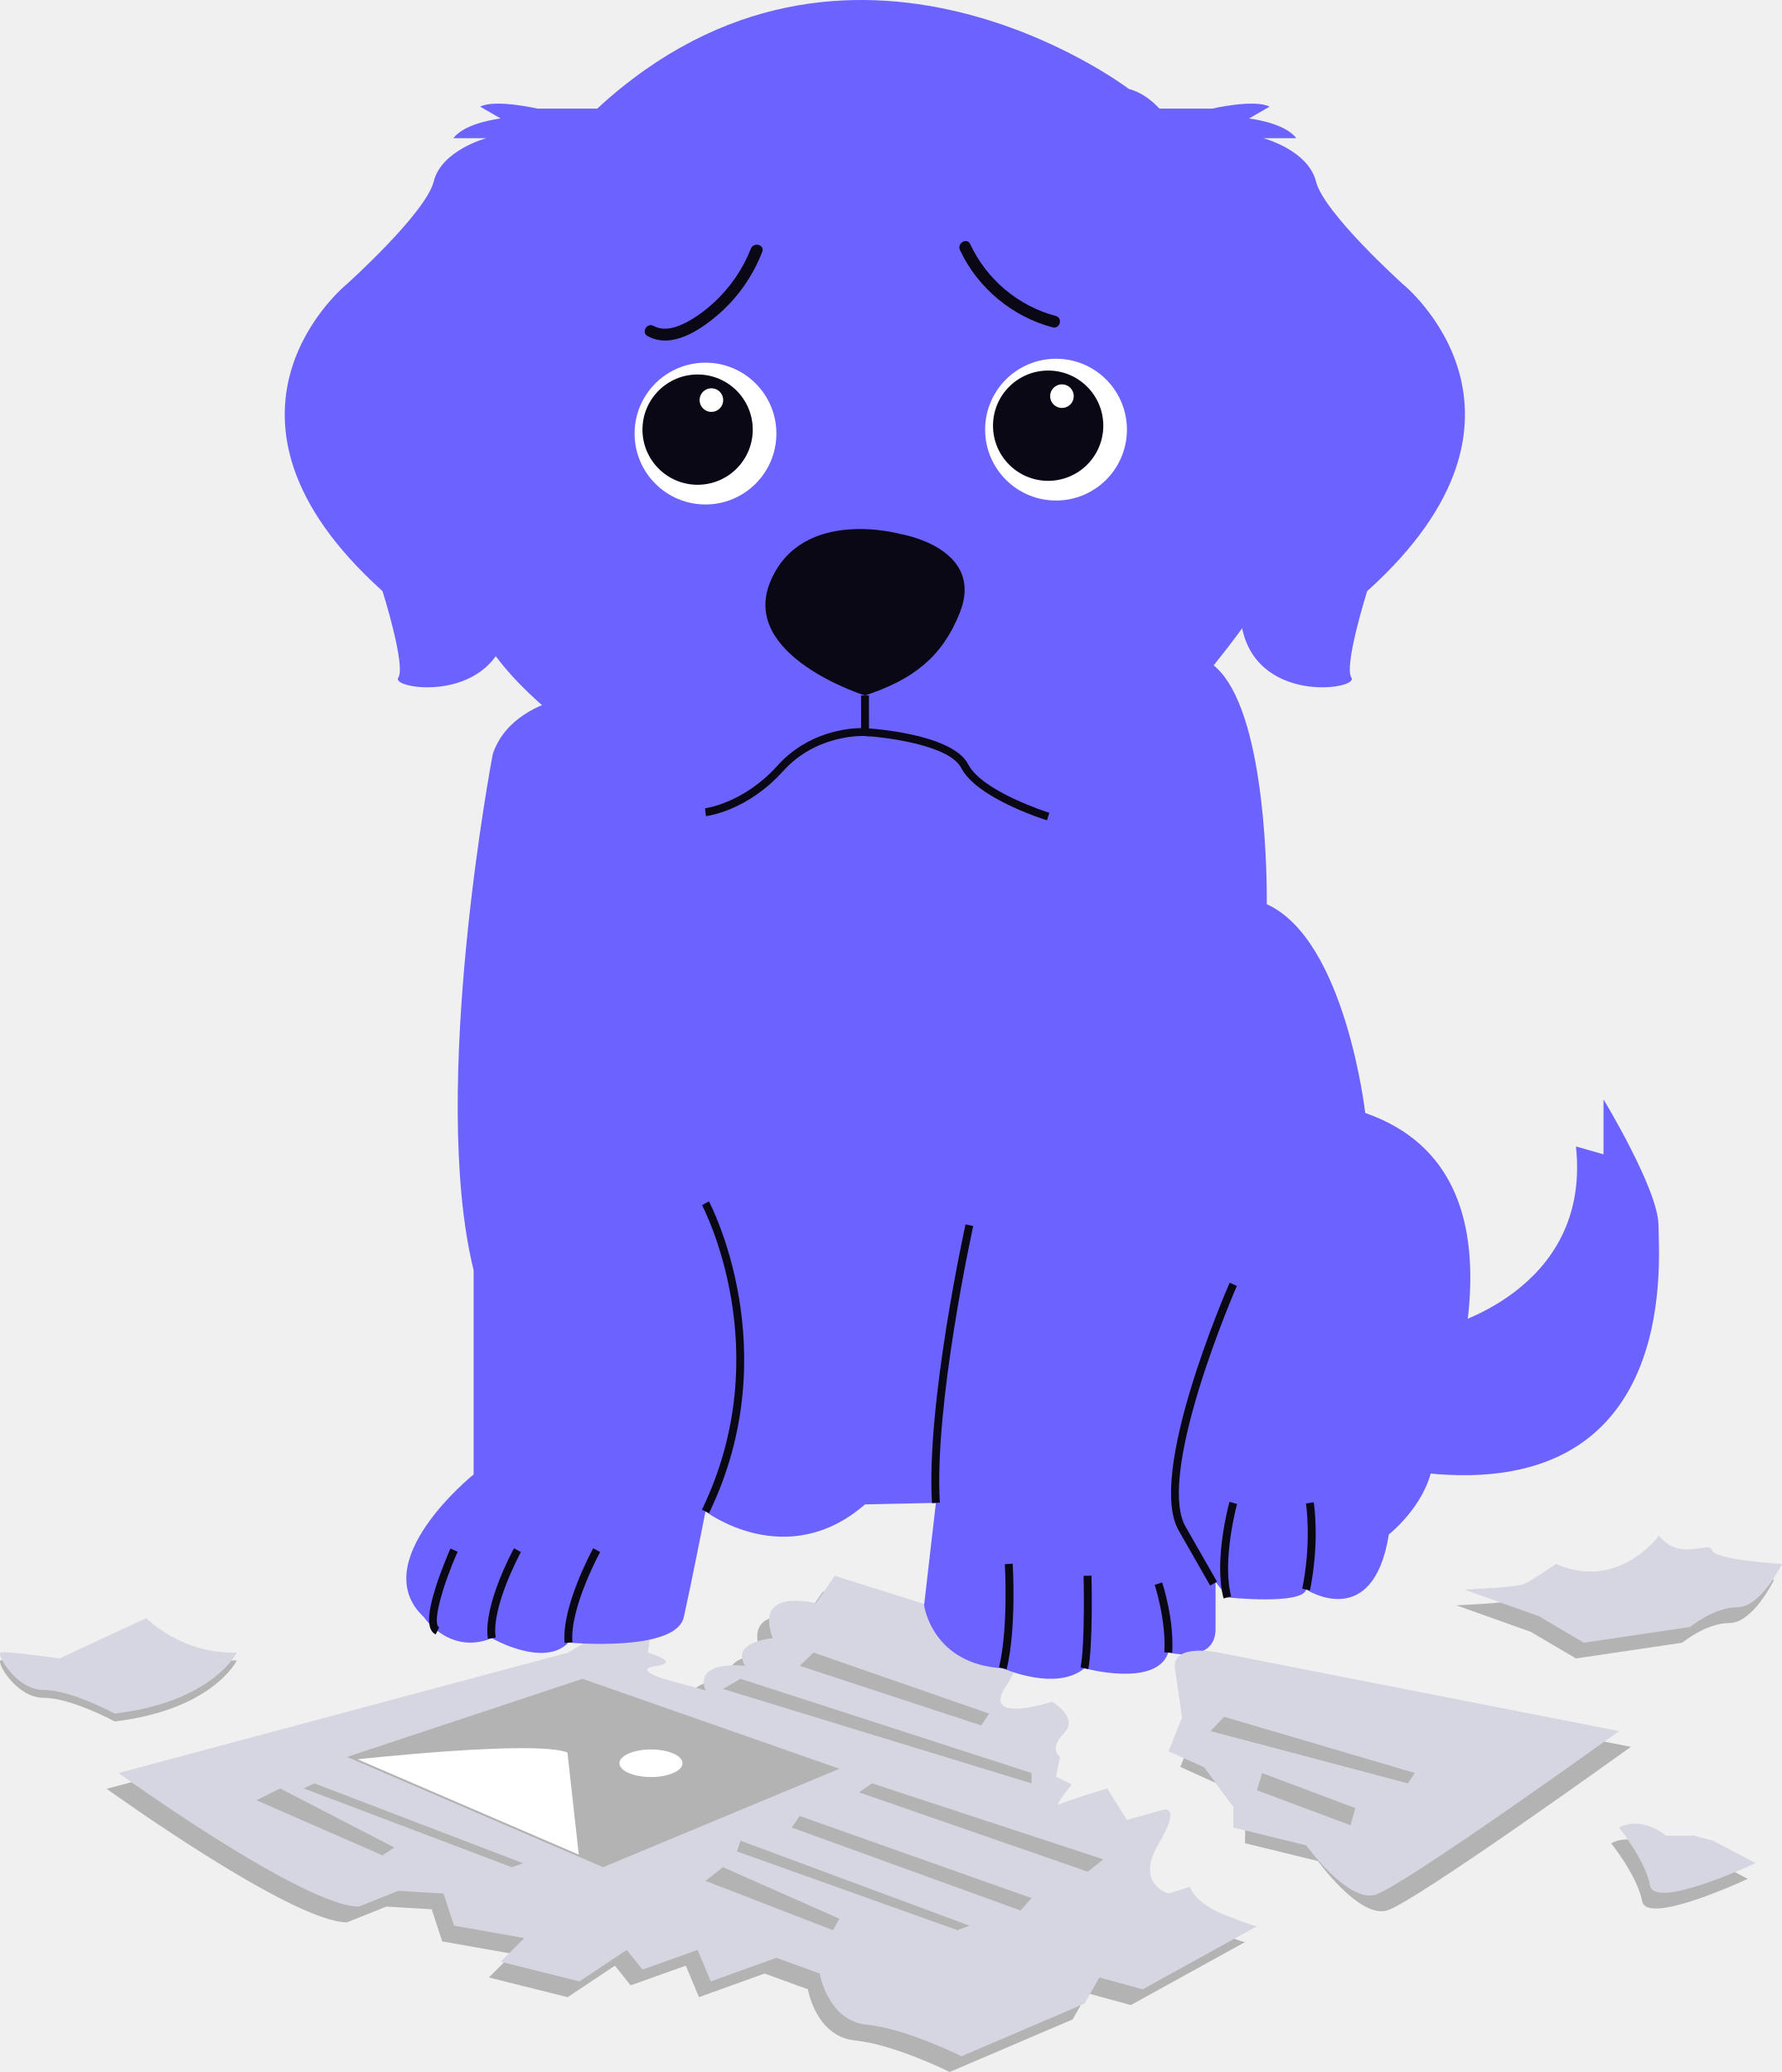
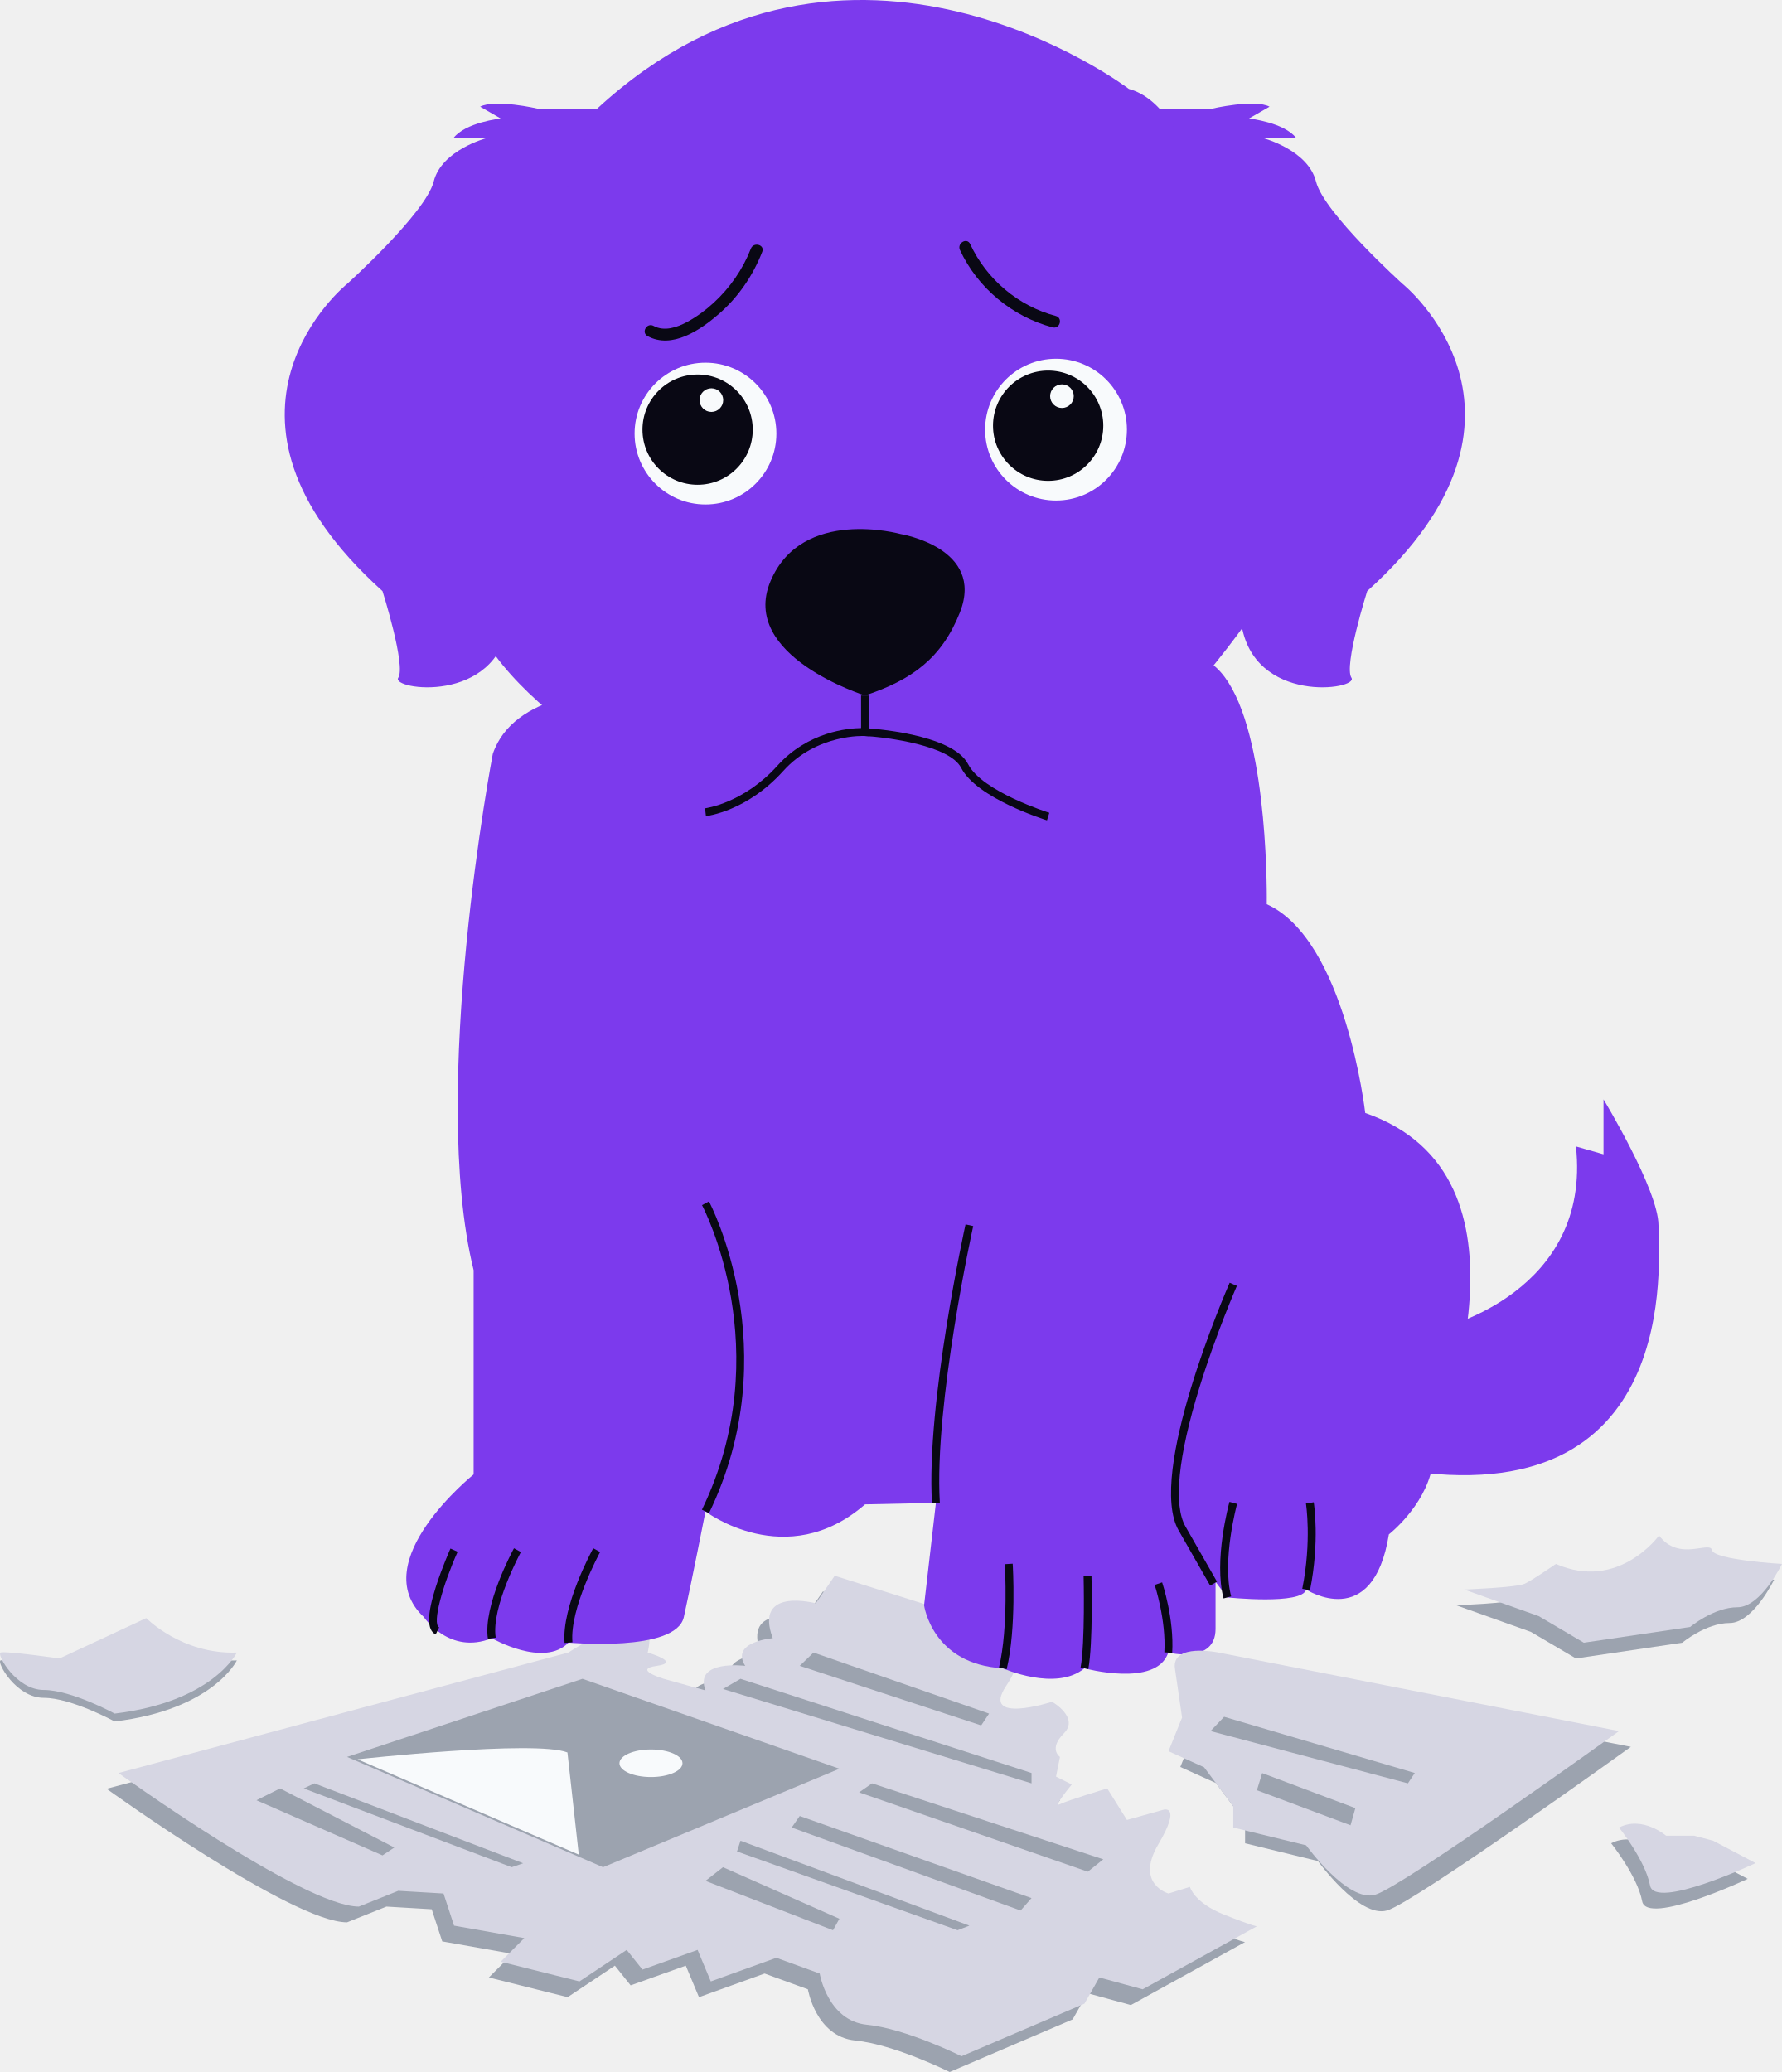
<svg xmlns="http://www.w3.org/2000/svg" width="645.278" height="750.325" viewBox="0 0 645.278 750.325" role="img" artist="Katerina Limpitsouni" source="https://undraw.co/">
-   <path d="M38.61,647.762s67.097,48.366,87.065,48.366l14.262-5.705,16.389.969,3.811,11.635,25.439,4.512-8.557,8.557,28.525,7.131,17.115-11.41,5.705,7.131,19.967-7.131,4.777,11.41,23.748-8.557,15.689,5.705s2.852,17.115,17.115,18.541c14.262,1.426,34.23,11.41,34.23,11.41l44.52-19.043,5.399-9.482,15.689,4.279,41.361-22.82s-.918.126-11.869-4.216c-10.951-4.342-12.377-10.047-12.377-10.047l-7.764,2.395s-12.227-3.389-3.658-17.867c8.57-14.479,1.829-12.466,1.829-12.466l-13.227,3.692-7.131-11.41s-14.262,4.279-17.115,5.705,4.279-7.131,4.279-7.131l-5.705-2.852,1.426-7.131s-4.279-2.852,1.426-8.557-4.279-11.41-4.279-11.41c0,0-26.104,8.405-16.618-5.781,9.486-14.186,1.211-19.887,1.211-19.887l-63.301-19.972-6.866,9.984s-22.586-6.121-15.572,12.628c0,0-15.55,1.278-9.973,10.014,0,0-18.669-2.355-14.39,8.896l-15.112-4.201s-11.54-3.447-2.493-4.695-3.324-4.814-3.324-4.814c0,0,4.047-15.689-7.479-11.053-11.526,4.635-21.268,11.053-21.268,11.053l-162.898,43.627Z" fill="#b3b3b3" />
+   <path d="M38.61,647.762s67.097,48.366,87.065,48.366l14.262-5.705,16.389.969,3.811,11.635,25.439,4.512-8.557,8.557,28.525,7.131,17.115-11.41,5.705,7.131,19.967-7.131,4.777,11.41,23.748-8.557,15.689,5.705s2.852,17.115,17.115,18.541c14.262,1.426,34.23,11.41,34.23,11.41l44.52-19.043,5.399-9.482,15.689,4.279,41.361-22.82s-.918.126-11.869-4.216c-10.951-4.342-12.377-10.047-12.377-10.047l-7.764,2.395s-12.227-3.389-3.658-17.867c8.57-14.479,1.829-12.466,1.829-12.466l-13.227,3.692-7.131-11.41s-14.262,4.279-17.115,5.705,4.279-7.131,4.279-7.131l-5.705-2.852,1.426-7.131s-4.279-2.852,1.426-8.557-4.279-11.41-4.279-11.41c0,0-26.104,8.405-16.618-5.781,9.486-14.186,1.211-19.887,1.211-19.887l-63.301-19.972-6.866,9.984s-22.586-6.121-15.572,12.628c0,0-15.55,1.278-9.973,10.014,0,0-18.669-2.355-14.39,8.896l-15.112-4.201s-11.54-3.447-2.493-4.695-3.324-4.814-3.324-4.814c0,0,4.047-15.689-7.479-11.053-11.526,4.635-21.268,11.053-21.268,11.053l-162.898,43.627Z" fill="#9ca3af" />
  <path d="M42.888,642.057s67.097,48.366,87.065,48.366l14.262-5.705,16.389.969,3.811,11.635,25.439,4.512-8.557,8.557,28.525,7.131,17.115-11.41,5.705,7.131,19.967-7.131,4.777,11.41,23.748-8.557,15.689,5.705s2.852,17.115,17.115,18.541,34.23,11.41,34.23,11.41l44.52-19.043,5.399-9.482,15.689,4.279,41.361-22.82s-.918.126-11.869-4.216-12.377-10.047-12.377-10.047l-7.764,2.395s-12.227-3.389-3.658-17.867c8.57-14.479,1.829-12.466,1.829-12.466l-13.227,3.692-7.131-11.41s-14.262,4.279-17.115,5.705c-2.852,1.426,4.279-7.131,4.279-7.131l-5.705-2.852,1.426-7.131s-4.279-2.852,1.426-8.557-4.279-11.41-4.279-11.41c0,0-26.104,8.405-16.618-5.781,9.486-14.186,1.211-19.887,1.211-19.887l-63.301-19.972-6.866,9.984s-22.586-6.121-15.572,12.628c0,0-15.55,1.278-9.973,10.014,0,0-18.669-2.355-14.39,8.896l-15.112-4.201s-11.54-3.447-2.493-4.695c9.047-1.248-3.324-4.814-3.324-4.814,0,0,4.047-15.689-7.479-11.053-11.526,4.635-21.268,11.053-21.268,11.053l-162.898,43.627Z" fill="#d6d6e3" />
-   <path d="M522.171,480.765s54.197-12.836,48.492-65.607l9.984,2.852v-19.895s19.851,32.731,19.909,45.568c.058,12.836,8.615,105.542-94.074,88.427l15.689-51.345Z" fill="#6c63ff" />
-   <path d="M229.79,38.629l-13.549.713h-21.565s-15.399-3.566-20.807-.713l7.428,4.279s-12.836,1.426-17.115,7.131h11.936s-16.215,4.279-19.067,15.689c-2.852,11.41-31.377,37.082-31.377,37.082,0,0-58.476,47.066,12.836,111.247,0,0,8.557,27.099,5.705,31.377s35.656,9.984,39.935-19.967c4.279-29.951,12.836-92.706,12.836-99.837s18.541-51.345,18.541-51.345" fill="#6c63ff" />
-   <path d="M403.792,38.629l13.549.713h21.565s15.399-3.566,20.807-.713l-7.428,4.279s12.836,1.426,17.115,7.131h-11.936s16.215,4.279,19.067,15.689c2.852,11.41,31.377,37.082,31.377,37.082,0,0,58.476,47.066-12.836,111.247,0,0-8.557,27.099-5.705,31.377,2.852,4.279-35.656,9.984-39.935-19.967-4.279-29.951-12.836-92.706-12.836-99.837s-18.541-51.345-18.541-51.345" fill="#6c63ff" />
-   <path d="M518.608,531.395c-2.852,14.262-15.689,24.246-15.689,24.246-5.705,35.656-29.951,19.967-29.951,19.967-1.426,5.705-28.525,2.852-28.525,2.852l-4.279-5.634v17.044c0,12.836-17.115,8.557-17.115,8.557-4.279,12.836-30.365,5.705-30.365,5.705-10.383,8.557-29.537,0-29.537,0-25.672-1.426-28.525-22.82-28.525-22.82l4.279-37.082-25.658.542c-28.525,24.774-57.777,2.553-57.777,2.553,0,0-4.992,25.43-7.844,38.266-2.852,12.836-41.761,9.242-41.761,9.242-8.956,9.242-27.769-1.598-27.769-1.598-15.346,6.204-24.603-7.644-24.603-7.644-21.394-19.967,18.013-51.659,18.013-51.659v-73.965c-16.217-65.736,6.946-186.981,6.946-186.981,1.911-5.619,5.419-9.77,9.399-12.808,9.314-7.174,21.208-8.329,21.208-8.329,0,0,194.026-17.115,222.551-14.262,5.392.542,9.714,4.079,13.165,9.47,14.875,23.148,13.934,80.384,13.934,80.384,28.525,12.836,35.656,75.591,35.656,75.591,65.607,22.82,27.099,114.1,24.246,128.362Z" fill="#6c63ff" />
-   <path d="M408.784,32.211s-101.263-77.017-192.543,7.131c0,0-63.468,157.6-39.222,194.682,24.246,37.082,95.883,68.576,95.883,68.576,0,0,46.16,10.1,89.238,0s90.144-78.56,90.144-78.56c0,0,1.426-179.707-43.5-191.83Z" fill="#6c63ff" />
+   <path d="M522.171,480.765s54.197-12.836,48.492-65.607l9.984,2.852v-19.895s19.851,32.731,19.909,45.568c.058,12.836,8.615,105.542-94.074,88.427l15.689-51.345Z" fill="#7c3aed" />
+   <path d="M229.79,38.629l-13.549.713h-21.565s-15.399-3.566-20.807-.713l7.428,4.279s-12.836,1.426-17.115,7.131h11.936s-16.215,4.279-19.067,15.689c-2.852,11.41-31.377,37.082-31.377,37.082,0,0-58.476,47.066,12.836,111.247,0,0,8.557,27.099,5.705,31.377s35.656,9.984,39.935-19.967c4.279-29.951,12.836-92.706,12.836-99.837s18.541-51.345,18.541-51.345" fill="#7c3aed" />
+   <path d="M403.792,38.629l13.549.713h21.565s15.399-3.566,20.807-.713l-7.428,4.279s12.836,1.426,17.115,7.131h-11.936s16.215,4.279,19.067,15.689c2.852,11.41,31.377,37.082,31.377,37.082,0,0,58.476,47.066-12.836,111.247,0,0-8.557,27.099-5.705,31.377,2.852,4.279-35.656,9.984-39.935-19.967-4.279-29.951-12.836-92.706-12.836-99.837s-18.541-51.345-18.541-51.345" fill="#7c3aed" />
+   <path d="M518.608,531.395c-2.852,14.262-15.689,24.246-15.689,24.246-5.705,35.656-29.951,19.967-29.951,19.967-1.426,5.705-28.525,2.852-28.525,2.852l-4.279-5.634v17.044c0,12.836-17.115,8.557-17.115,8.557-4.279,12.836-30.365,5.705-30.365,5.705-10.383,8.557-29.537,0-29.537,0-25.672-1.426-28.525-22.82-28.525-22.82l4.279-37.082-25.658.542c-28.525,24.774-57.777,2.553-57.777,2.553,0,0-4.992,25.43-7.844,38.266-2.852,12.836-41.761,9.242-41.761,9.242-8.956,9.242-27.769-1.598-27.769-1.598-15.346,6.204-24.603-7.644-24.603-7.644-21.394-19.967,18.013-51.659,18.013-51.659v-73.965c-16.217-65.736,6.946-186.981,6.946-186.981,1.911-5.619,5.419-9.77,9.399-12.808,9.314-7.174,21.208-8.329,21.208-8.329,0,0,194.026-17.115,222.551-14.262,5.392.542,9.714,4.079,13.165,9.47,14.875,23.148,13.934,80.384,13.934,80.384,28.525,12.836,35.656,75.591,35.656,75.591,65.607,22.82,27.099,114.1,24.246,128.362Z" fill="#7c3aed" />
+   <path d="M408.784,32.211s-101.263-77.017-192.543,7.131c0,0-63.468,157.6-39.222,194.682,24.246,37.082,95.883,68.576,95.883,68.576,0,0,46.16,10.1,89.238,0s90.144-78.56,90.144-78.56c0,0,1.426-179.707-43.5-191.83Z" fill="#7c3aed" />
  <path d="M347.616,90.546c6.371,13.698,18.96,24.14,33.55,27.998,2.665.705,3.801-3.421,1.137-4.126-13.612-3.599-25.061-13.279-30.993-26.032-1.16-2.494-4.85-.324-3.695,2.16h0Z" fill="#090814" />
  <path d="M271.893,90.049c-2.909,7.467-7.576,14.184-13.469,19.603-2.882,2.65-6.076,5.024-9.521,6.895-3.648,1.982-8.317,3.607-12.242,1.468-2.419-1.318-4.581,2.375-2.16,3.695,8.845,4.821,19.117-2.228,25.699-7.92,7.061-6.106,12.436-13.922,15.819-22.604,1-2.567-3.136-3.679-4.126-1.137h0Z" fill="#090814" />
-   <circle cx="382.398" cy="155.581" r="25.672" fill="#fff" />
+   <circle cx="382.398" cy="155.581" r="25.672" fill="#f8fafc" />
  <circle cx="379.546" cy="154.155" r="19.967" fill="#090814" />
-   <circle cx="384.538" cy="143.458" r="4.279" fill="#fff" />
-   <circle cx="255.463" cy="157.007" r="25.672" fill="#fff" />
+   <circle cx="384.538" cy="143.458" r="4.279" fill="#f8fafc" />
+   <circle cx="255.463" cy="157.007" r="25.672" fill="#f8fafc" />
  <circle cx="252.61" cy="155.581" r="19.967" fill="#090814" />
-   <circle cx="257.602" cy="144.884" r="4.279" fill="#fff" />
+   <circle cx="257.602" cy="144.884" r="4.279" fill="#f8fafc" />
  <path d="M313.226,251.853s-45.64-14.262-34.23-41.361c11.41-27.099,47.066-17.115,47.066-17.115,0,0,30.664,4.992,21.555,28.34-6.579,16.587-17.276,24.431-34.391,30.136Z" fill="#090814" />
  <path d="M255.624,295.538l-.325-2.833c.138-.017,13.916-1.769,26.202-15.42,11.101-12.333,25.606-13.576,30.308-13.634l-.01-11.796,2.852-.003.013,14.762-1.515-.092c-.174-.011-17.329-.882-29.528,12.67-13.048,14.498-27.394,16.276-27.997,16.345Z" fill="#090814" />
  <path d="M379.123,297.059c-1.036-.323-25.458-8.024-31.084-19.005-4.139-8.078-26.583-11.062-34.883-11.531l.162-2.847c1.284.072,31.535,1.904,37.259,13.077,5.087,9.927,29.15,17.506,29.393,17.582l-.847,2.724Z" fill="#090814" />
  <path d="M256.747,547.943l-2.568-1.242c27.859-57.578.312-109.765.031-110.285l2.507-1.359c.29.533,28.544,53.956.031,112.886Z" fill="#090814" />
  <path d="M337.475,544.317c-2.127-36.149,12.012-100.3,12.154-100.943l2.786.618c-.142.641-14.196,64.405-12.092,100.158l-2.847.167Z" fill="#090814" />
  <path d="M438.21,574.179l-11.41-19.967c-11.631-20.356,17.238-86.884,18.473-89.706l2.613,1.142c-.074.171-7.532,17.286-13.501,36.599-7.805,25.26-9.571,42.74-5.109,50.55l11.41,19.967-2.476,1.415Z" fill="#090814" />
  <path d="M474.363,575.891l-2.797-.56c3.467-17.336,1.352-30.734,1.33-30.866l2.815-.462c.093.564,2.227,14.012-1.348,31.889Z" fill="#090814" />
  <path d="M443.061,578.827c-3.623-13.764,1.907-34.113,2.144-34.972l2.749.758c-.056.203-5.56,20.473-2.135,33.488l-2.758.727Z" fill="#090814" />
  <path d="M364.531,604.466l-2.774-.66c3.474-14.593,2.117-37.151,2.103-37.376l2.847-.178c.059.94,1.398,23.204-2.176,38.215Z" fill="#090814" />
  <path d="M394.091,604.398l-2.805-.524c1.685-9.017,1.103-32.978,1.096-33.219l2.852-.072c.025.996.596,24.504-1.143,33.815Z" fill="#090814" />
  <path d="M424.47,598.514l-2.847-.167c.688-11.714-3.465-24.298-3.507-24.423l2.705-.905c.18.535,4.371,13.239,3.649,25.496Z" fill="#090814" />
  <path d="M204.442,594.954c-1.132-13.147,9.902-33.435,10.371-34.293l2.502,1.372c-.111.203-11.09,20.389-10.031,32.675l-2.841.245Z" fill="#090814" />
  <path d="M176.676,593.446c-1.837-11.956,8.981-31.936,9.442-32.781l2.504,1.368c-.109.198-10.817,19.977-9.127,30.982l-2.819.432Z" fill="#090814" />
  <path d="M157.762,591.871c-3.223-1.585-3.187-7.116.113-17.405,2.229-6.949,5.211-13.634,5.24-13.7l2.605,1.164c-5.322,11.892-9.382,26.06-6.698,27.38l-1.259,2.56Z" fill="#090814" />
-   <path d="M52.95,588.803s12.896,13.193,32.826,12.48c0,0-8.595,17.828-44.251,22.107,0,0-15.689-8.557-25.672-8.557s-17.086-12.836-15.674-13.549,21.379,2.139,21.379,2.139l31.392-14.619Z" fill="#b3b3b3" />
+   <path d="M52.95,588.803s12.896,13.193,32.826,12.48c0,0-8.595,17.828-44.251,22.107,0,0-15.689-8.557-25.672-8.557s-17.086-12.836-15.674-13.549,21.379,2.139,21.379,2.139l31.392-14.619Z" fill="#9ca3af" />
  <path d="M52.95,585.951s12.896,13.193,32.826,12.48c0,0-8.595,17.828-44.251,22.107,0,0-15.689-8.557-25.672-8.557s-17.086-12.836-15.674-13.549,21.379,2.139,21.379,2.139l31.392-14.619Z" fill="#d6d6e3" />
-   <polygon points="125.674 636.226 210.925 607.939 303.955 640.505 218.38 676.161 125.674 636.226" fill="#b3b3b3" />
-   <polygon points="289.59 603.244 294.577 598.43 358.152 620.537 355.3 624.816 289.59 603.244" fill="#b3b3b3" />
-   <polygon points="261.802 611.623 268.14 607.939 373.526 642.05 373.526 645.797 261.802 611.623" fill="#b3b3b3" />
-   <polygon points="311.086 649.062 315.768 645.797 399.513 673.308 393.913 677.792 311.086 649.062" fill="#b3b3b3" />
-   <polygon points="286.682 661.794 289.59 657.619 373.526 687.349 369.562 691.849 286.682 661.794" fill="#b3b3b3" />
-   <polygon points="266.873 670.456 268.14 666.573 351.021 697.322 346.742 698.981 266.873 670.456" fill="#b3b3b3" />
-   <polygon points="255.463 681.116 261.802 676.161 303.955 694.828 301.641 698.981 255.463 681.116" fill="#b3b3b3" />
-   <polygon points="109.986 647.636 113.824 645.797 189.449 674.734 185.294 676.161 109.986 647.636" fill="#b3b3b3" />
-   <polygon points="92.871 651.914 101.428 647.636 142.789 669.029 138.511 671.882 92.871 651.914" fill="#b3b3b3" />
-   <path d="M429.725,609.84l2.592,17.828-4.912,12.199,12.886,5.817,10.567,14.128v7.687l26.386,6.441s14.976,20.762,24.959,17.909c9.984-2.852,88.349-59.277,88.349-59.277l-145.017-28.437s-16.976-3.566-15.81,5.705Z" fill="#b3b3b3" />
+   <polygon points="125.674 636.226 210.925 607.939 303.955 640.505 218.38 676.161 125.674 636.226" fill="#9ca3af" />
+   <polygon points="289.59 603.244 294.577 598.43 358.152 620.537 355.3 624.816 289.59 603.244" fill="#9ca3af" />
+   <polygon points="261.802 611.623 268.14 607.939 373.526 642.05 373.526 645.797 261.802 611.623" fill="#9ca3af" />
+   <polygon points="311.086 649.062 315.768 645.797 399.513 673.308 393.913 677.792 311.086 649.062" fill="#9ca3af" />
+   <polygon points="286.682 661.794 289.59 657.619 373.526 687.349 369.562 691.849 286.682 661.794" fill="#9ca3af" />
+   <polygon points="266.873 670.456 268.14 666.573 351.021 697.322 346.742 698.981 266.873 670.456" fill="#9ca3af" />
+   <polygon points="255.463 681.116 261.802 676.161 303.955 694.828 301.641 698.981 255.463 681.116" fill="#9ca3af" />
+   <polygon points="109.986 647.636 113.824 645.797 189.449 674.734 185.294 676.161 109.986 647.636" fill="#9ca3af" />
+   <polygon points="92.871 651.914 101.428 647.636 142.789 669.029 138.511 671.882 92.871 651.914" fill="#9ca3af" />
+   <path d="M429.725,609.84l2.592,17.828-4.912,12.199,12.886,5.817,10.567,14.128v7.687l26.386,6.441s14.976,20.762,24.959,17.909c9.984-2.852,88.349-59.277,88.349-59.277l-145.017-28.437s-16.976-3.566-15.81,5.705Z" fill="#9ca3af" />
  <path d="M425.446,604.135l2.592,17.828-4.912,12.199,12.886,5.817,10.567,14.128v7.687l26.386,6.441s14.976,20.762,24.959,17.909,88.349-59.277,88.349-59.277l-145.017-28.437s-16.976-3.566-15.81,5.705Z" fill="#d6d6e3" />
-   <polygon points="438.347 626.868 443.268 621.696 512.31 642.05 509.817 645.797 438.347 626.868" fill="#b3b3b3" />
-   <polygon points="455.137 648.29 457.046 642.085 490.793 654.767 489.041 660.979 455.137 648.29" fill="#b3b3b3" />
-   <path d="M597.9,561.749s-14.625,20.28-37.333,10.296c0,0-8.288,5.705-11.219,7.131s-22.023,2.139-22.023,2.139l27.009,9.627,16.329,9.627,38.509-5.705s8.557-7.131,17.115-7.131,16.139-15.689,16.139-15.689c0,0-24.571-1.426-25.347-4.992-.776-3.566-11.909,4.368-19.178-5.304Z" fill="#b3b3b3" />
-   <path d="M594.64,688.482c1.695,9.073,38.228-8.102,38.228-8.102l-15.374-8.102-6.896-1.822h-10.14s-8.557-7.339-17.036-2.956c0,0,9.524,11.91,11.219,20.982Z" fill="#b3b3b3" />
+   <polygon points="438.347 626.868 443.268 621.696 512.31 642.05 509.817 645.797 438.347 626.868" fill="#9ca3af" />
+   <polygon points="455.137 648.29 457.046 642.085 490.793 654.767 489.041 660.979 455.137 648.29" fill="#9ca3af" />
+   <path d="M597.9,561.749s-14.625,20.28-37.333,10.296c0,0-8.288,5.705-11.219,7.131s-22.023,2.139-22.023,2.139l27.009,9.627,16.329,9.627,38.509-5.705s8.557-7.131,17.115-7.131,16.139-15.689,16.139-15.689c0,0-24.571-1.426-25.347-4.992-.776-3.566-11.909,4.368-19.178-5.304Z" fill="#9ca3af" />
+   <path d="M594.64,688.482c1.695,9.073,38.228-8.102,38.228-8.102l-15.374-8.102-6.896-1.822h-10.14s-8.557-7.339-17.036-2.956c0,0,9.524,11.91,11.219,20.982Z" fill="#9ca3af" />
  <path d="M600.752,556.044s-14.625,20.28-37.333,10.296c0,0-8.288,5.705-11.219,7.131s-22.023,2.139-22.023,2.139l27.009,9.627,16.329,9.627,38.509-5.705s8.557-7.131,17.115-7.131,16.139-15.689,16.139-15.689c0,0-24.571-1.426-25.347-4.992-.776-3.566-11.909,4.368-19.178-5.304Z" fill="#d6d6e3" />
  <path d="M597.493,682.777c1.695,9.073,38.228-8.102,38.228-8.102l-15.374-8.102-6.896-1.822h-10.14s-8.557-7.339-17.036-2.956c0,0,9.524,11.91,11.219,20.982Z" fill="#d6d6e3" />
-   <path d="M129.471,637.094s64.294-7.098,76.004-2.479l4.108,36.989-80.112-34.51Z" fill="#fff" />
-   <ellipse cx="235.726" cy="638.52" rx="11.41" ry="4.992" fill="#fff" />
+   <path d="M129.471,637.094s64.294-7.098,76.004-2.479l4.108,36.989-80.112-34.51Z" fill="#f8fafc" />
+   <ellipse cx="235.726" cy="638.52" rx="11.41" ry="4.992" fill="#f8fafc" />
</svg>
